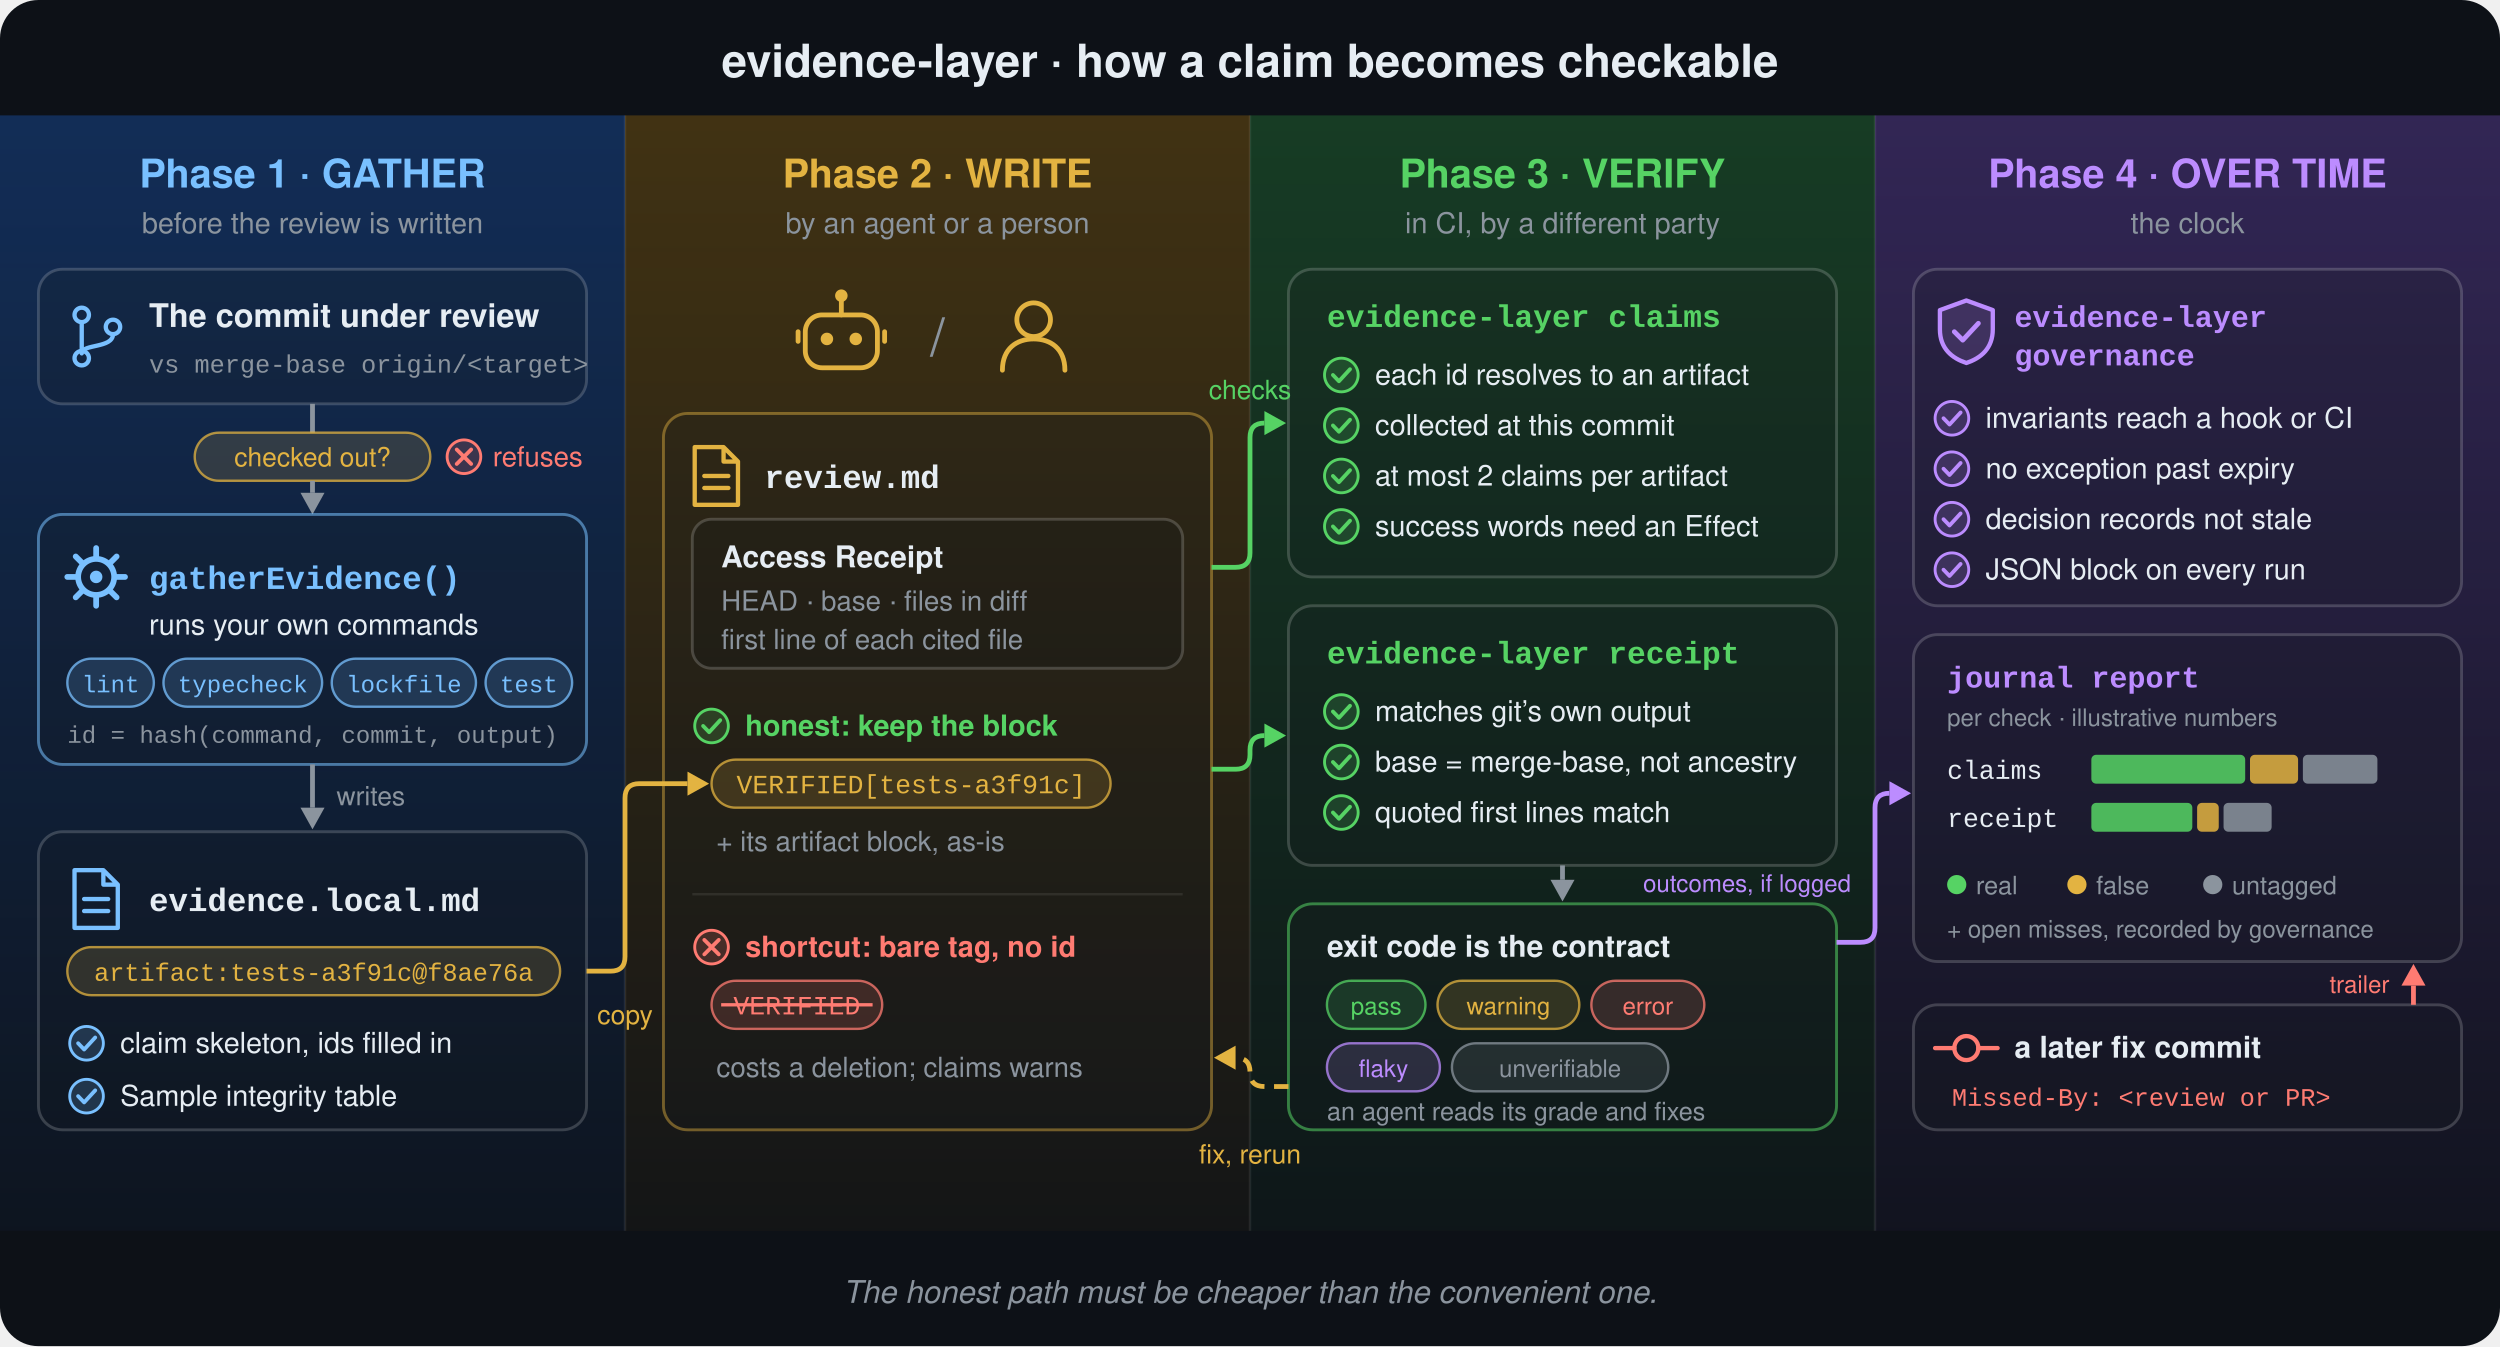
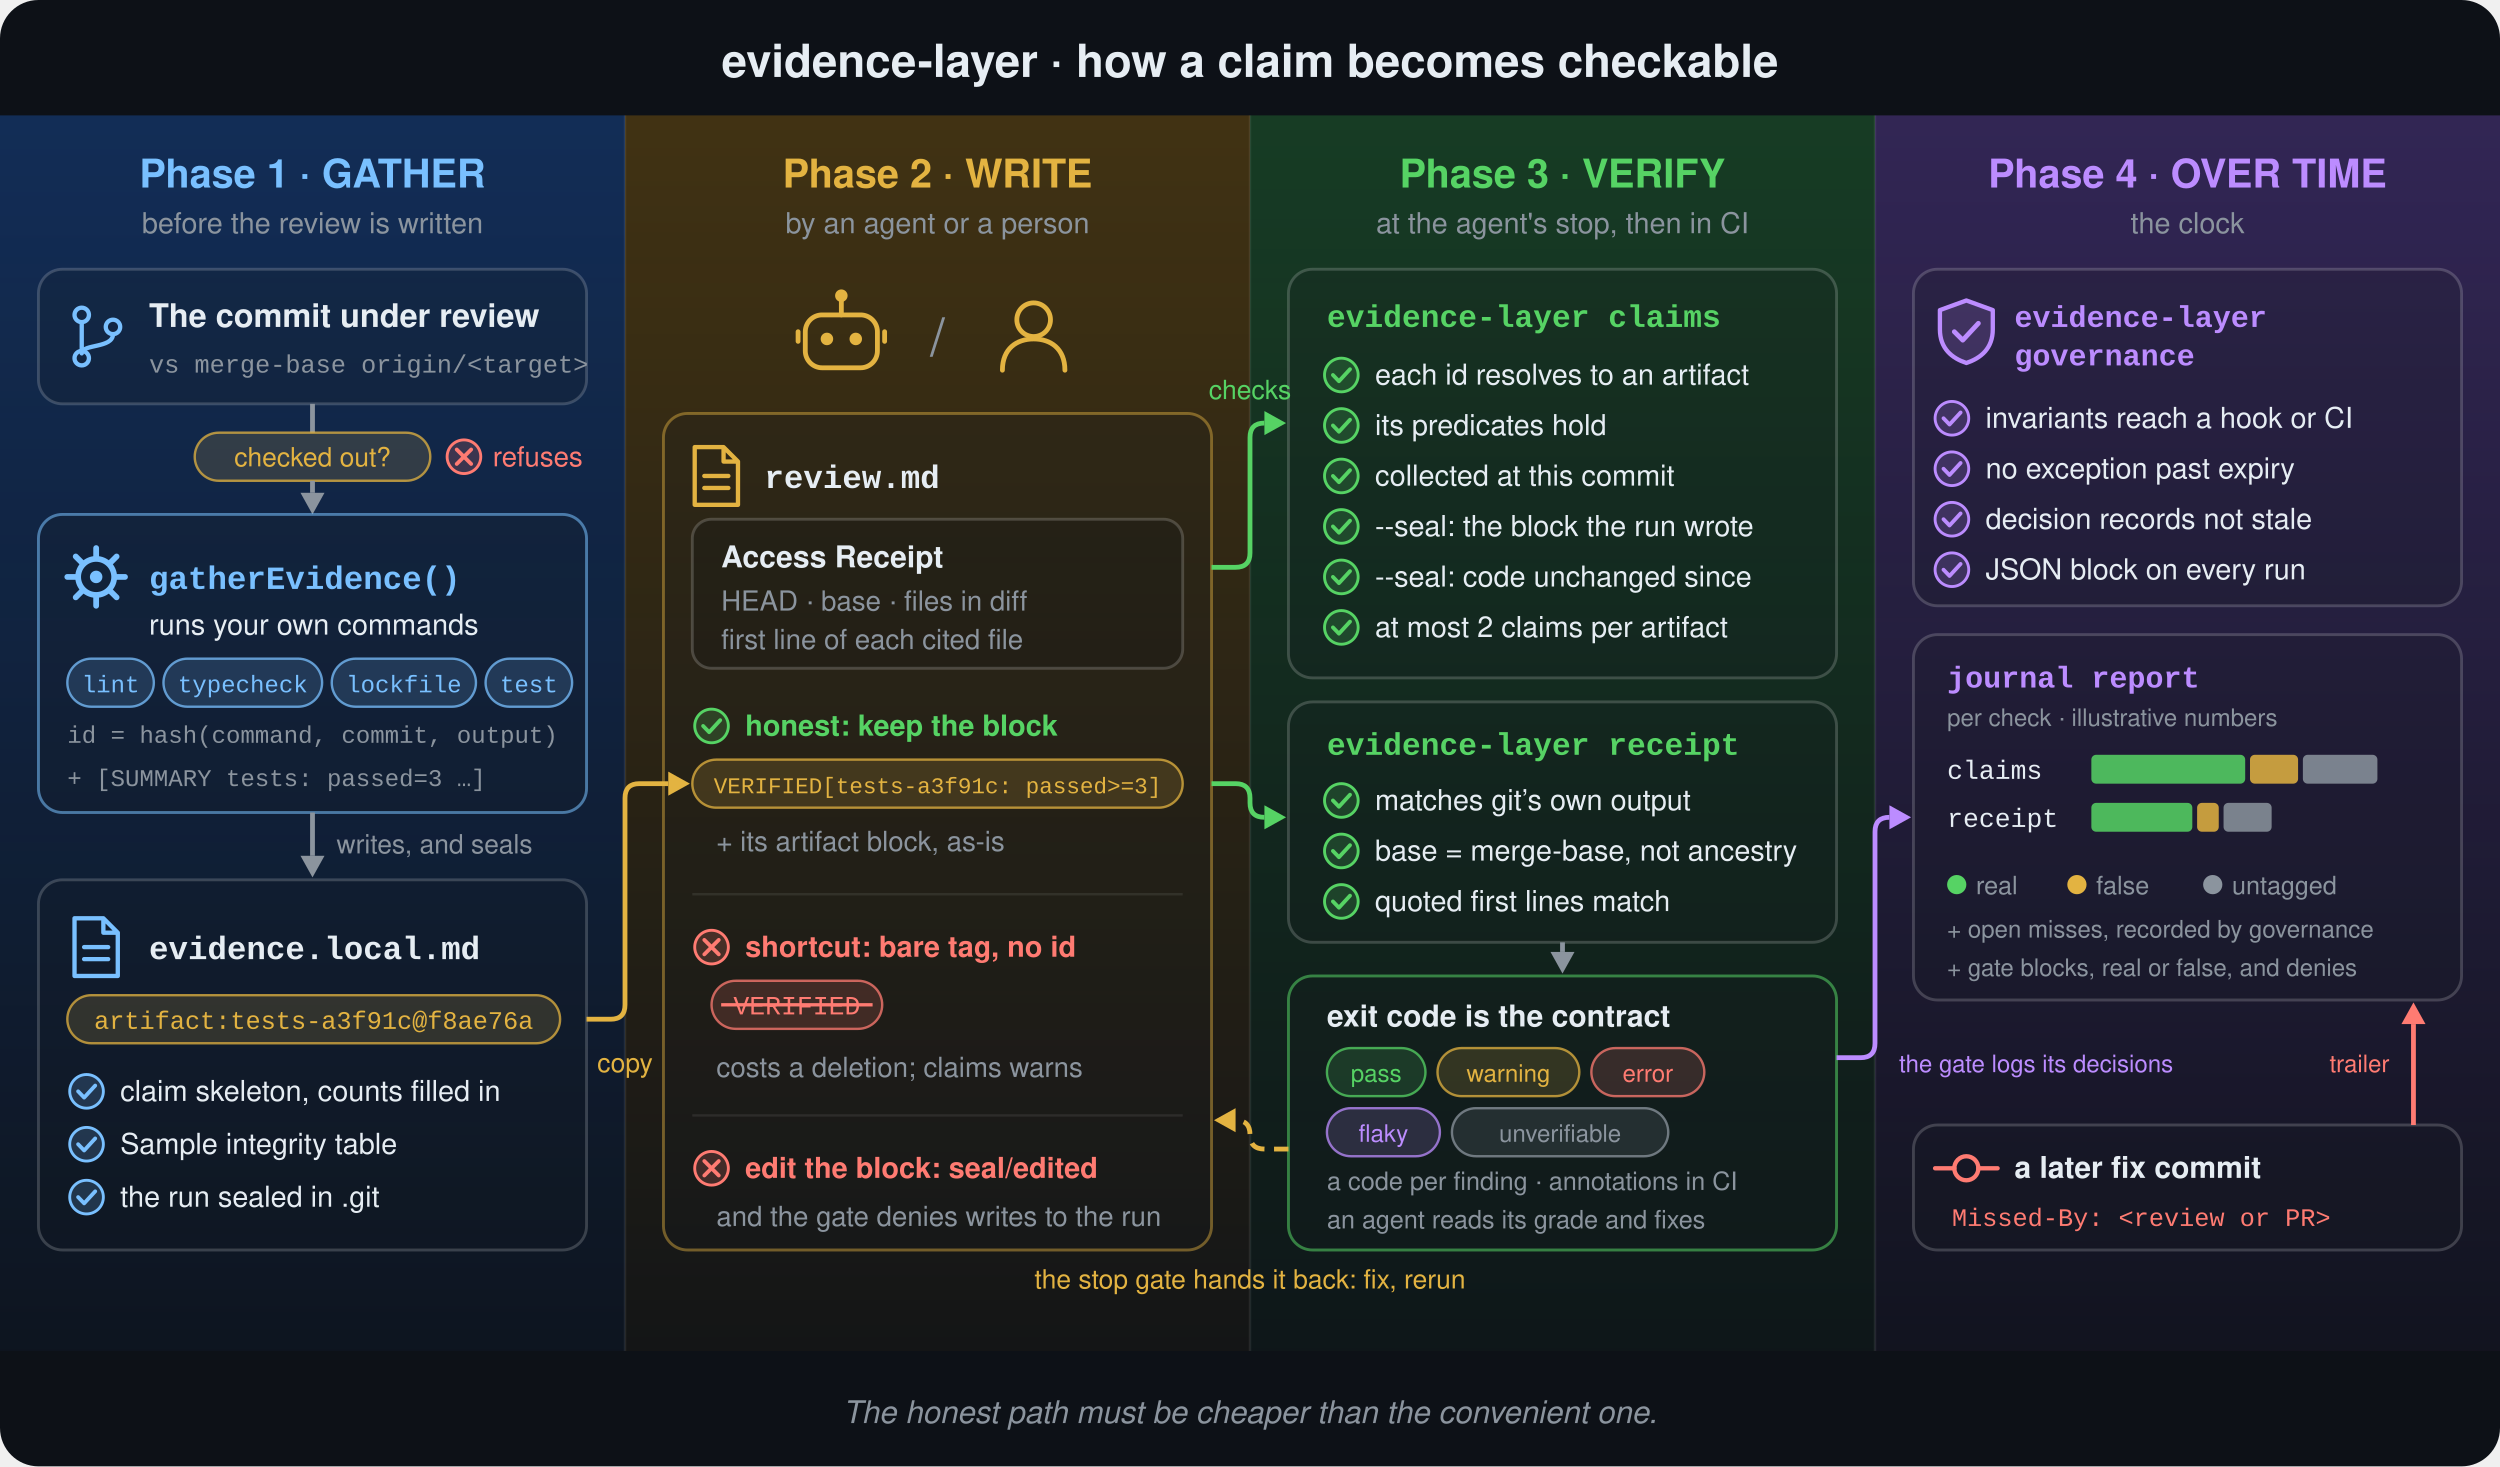
- <svg xmlns="http://www.w3.org/2000/svg" viewBox="0 0 1040 560" width="1040" height="560" role="img" aria-label="How evidence-layer works, in four phases: gather evidence at the commit before the review is written, write the review by keeping the addressed artifact blocks, verify claims and the Access Receipt in CI, and count findings and misses over time in the journal.">
+ <svg xmlns="http://www.w3.org/2000/svg" viewBox="0 0 1040 610" width="1040" height="610" role="img" aria-label="How evidence-layer works, in four phases: gather evidence at the commit before the review is written, write the review by keeping the addressed artifact blocks, verify claims, the sealed run and the Access Receipt when the agent stops and again in CI, and count findings, gate decisions and misses over time in the journal.">
  <defs>
    <linearGradient id="g-1" x1="0" y1="0" x2="0" y2="1">
      <stop offset="0" stop-color="#1f6feb" stop-opacity="0.30" />
      <stop offset="1" stop-color="#1f6feb" stop-opacity="0.04" />
    </linearGradient>
    <linearGradient id="g-2" x1="0" y1="0" x2="0" y2="1">
      <stop offset="0" stop-color="#bb8009" stop-opacity="0.30" />
      <stop offset="1" stop-color="#bb8009" stop-opacity="0.04" />
    </linearGradient>
    <linearGradient id="g-3" x1="0" y1="0" x2="0" y2="1">
      <stop offset="0" stop-color="#2ea043" stop-opacity="0.30" />
      <stop offset="1" stop-color="#2ea043" stop-opacity="0.04" />
    </linearGradient>
    <linearGradient id="g-4" x1="0" y1="0" x2="0" y2="1">
      <stop offset="0" stop-color="#8957e5" stop-opacity="0.30" />
      <stop offset="1" stop-color="#8957e5" stop-opacity="0.04" />
    </linearGradient>
    <clipPath id="frame">
-       <rect width="1040" height="560" rx="16" />
+       <rect width="1040" height="610" rx="16" />
    </clipPath>
  </defs>
  <g clip-path="url(#frame)">
-     <rect width="1040" height="560" fill="#0d1117" />
-     <rect x="0" y="48" width="260" height="464" fill="url(#g-1)" />
+     <rect width="1040" height="610" fill="#0d1117" />
+     <rect x="0" y="48" width="260" height="514" fill="url(#g-1)" />
    <text x="130" y="78" font-family="-apple-system, BlinkMacSystemFont, 'Segoe UI', Helvetica, Arial, sans-serif" font-size="16.5" font-weight="700" fill="#79c0ff" text-anchor="middle">Phase 1 · GATHER</text>
    <text x="130" y="97" font-family="-apple-system, BlinkMacSystemFont, 'Segoe UI', Helvetica, Arial, sans-serif" font-size="12" font-weight="400" fill="#8b949e" text-anchor="middle">before the review is written</text>
-     <rect x="260" y="48" width="260" height="464" fill="url(#g-2)" />
-     <line x1="260" y1="48" x2="260" y2="512" stroke="#ffffff" stroke-opacity="0.08" />
+     <rect x="260" y="48" width="260" height="514" fill="url(#g-2)" />
+     <line x1="260" y1="48" x2="260" y2="562" stroke="#ffffff" stroke-opacity="0.08" />
    <text x="390" y="78" font-family="-apple-system, BlinkMacSystemFont, 'Segoe UI', Helvetica, Arial, sans-serif" font-size="16.5" font-weight="700" fill="#e3b341" text-anchor="middle">Phase 2 · WRITE</text>
    <text x="390" y="97" font-family="-apple-system, BlinkMacSystemFont, 'Segoe UI', Helvetica, Arial, sans-serif" font-size="12" font-weight="400" fill="#8b949e" text-anchor="middle">by an agent or a person</text>
-     <rect x="520" y="48" width="260" height="464" fill="url(#g-3)" />
-     <line x1="520" y1="48" x2="520" y2="512" stroke="#ffffff" stroke-opacity="0.08" />
+     <rect x="520" y="48" width="260" height="514" fill="url(#g-3)" />
+     <line x1="520" y1="48" x2="520" y2="562" stroke="#ffffff" stroke-opacity="0.08" />
    <text x="650" y="78" font-family="-apple-system, BlinkMacSystemFont, 'Segoe UI', Helvetica, Arial, sans-serif" font-size="16.5" font-weight="700" fill="#56d364" text-anchor="middle">Phase 3 · VERIFY</text>
-     <text x="650" y="97" font-family="-apple-system, BlinkMacSystemFont, 'Segoe UI', Helvetica, Arial, sans-serif" font-size="12" font-weight="400" fill="#8b949e" text-anchor="middle">in CI, by a different party</text>
-     <rect x="780" y="48" width="260" height="464" fill="url(#g-4)" />
-     <line x1="780" y1="48" x2="780" y2="512" stroke="#ffffff" stroke-opacity="0.08" />
+     <text x="650" y="97" font-family="-apple-system, BlinkMacSystemFont, 'Segoe UI', Helvetica, Arial, sans-serif" font-size="12" font-weight="400" fill="#8b949e" text-anchor="middle">at the agent's stop, then in CI</text>
+     <rect x="780" y="48" width="260" height="514" fill="url(#g-4)" />
+     <line x1="780" y1="48" x2="780" y2="562" stroke="#ffffff" stroke-opacity="0.08" />
    <text x="910" y="78" font-family="-apple-system, BlinkMacSystemFont, 'Segoe UI', Helvetica, Arial, sans-serif" font-size="16.5" font-weight="700" fill="#bc8cff" text-anchor="middle">Phase 4 · OVER TIME</text>
    <text x="910" y="97" font-family="-apple-system, BlinkMacSystemFont, 'Segoe UI', Helvetica, Arial, sans-serif" font-size="12" font-weight="400" fill="#8b949e" text-anchor="middle">the clock</text>
    <text x="520" y="32" font-family="-apple-system, BlinkMacSystemFont, 'Segoe UI', Helvetica, Arial, sans-serif" font-size="19" font-weight="700" fill="#e6edf3" text-anchor="middle">evidence-layer · how a claim becomes checkable</text>
    <rect x="16" y="112" width="228" height="56" rx="10" fill="#161b22" fill-opacity="0.2" stroke="#ffffff" stroke-opacity="0.18" stroke-width="1.2" />
    <g fill="none" stroke="#79c0ff" stroke-width="1.8" stroke-linecap="round">
      <circle cx="34" cy="131" r="3" />
      <circle cx="34" cy="149" r="3" />
      <circle cx="47" cy="136" r="3" />
      <path d="M34,134 v12 M47,139 c0,6 -13,4 -13,8" />
    </g>
    <text x="62" y="136" font-family="-apple-system, BlinkMacSystemFont, 'Segoe UI', Helvetica, Arial, sans-serif" font-size="13.5" font-weight="600" fill="#e6edf3" text-anchor="start">The commit under review</text>
    <text x="62" y="155" font-family="ui-monospace, SFMono-Regular, Menlo, Consolas, 'Liberation Mono', monospace" font-size="10.5" font-weight="400" fill="#8b949e" text-anchor="start">vs merge-base origin/&lt;target&gt;</text>
    <path d="M130,168 V180" fill="none" stroke="#8b949e" stroke-width="2" stroke-linejoin="round" />
    <rect x="81" y="180" width="98" height="20" rx="10" fill="#e3b341" fill-opacity="0.16" stroke="#e3b341" stroke-opacity="0.75" stroke-width="1" />
    <text x="130" y="194" font-family="-apple-system, BlinkMacSystemFont, 'Segoe UI', Helvetica, Arial, sans-serif" font-size="11" font-weight="400" fill="#e3b341" text-anchor="middle">checked out?</text>
    <circle cx="193" cy="190" r="7" fill="#ff7b72" fill-opacity="0.18" stroke="#ff7b72" stroke-width="1.2" />
    <path d="M190,187 l6,6 M196,187 l-6,6" stroke="#ff7b72" stroke-width="1.6" stroke-linecap="round" />
    <text x="205" y="194" font-family="-apple-system, BlinkMacSystemFont, 'Segoe UI', Helvetica, Arial, sans-serif" font-size="11.5" font-weight="400" fill="#ff7b72" text-anchor="start">refuses</text>
    <path d="M130,200 V205" fill="none" stroke="#8b949e" stroke-width="2" stroke-linejoin="round" />
    <polygon points="125,205 130,214 135,205" fill="#8b949e" />
-     <rect x="16" y="214" width="228" height="104" rx="10" fill="#161b22" fill-opacity="0.2" stroke="#79c0ff" stroke-opacity="0.55" stroke-width="1.2" />
+     <rect x="16" y="214" width="228" height="124" rx="10" fill="#161b22" fill-opacity="0.2" stroke="#79c0ff" stroke-opacity="0.55" stroke-width="1.2" />
    <g fill="none" stroke="#79c0ff" stroke-width="2.4" stroke-linecap="round">
      <circle cx="40" cy="240" r="7.5" />
      <path d="M48.0,240.0 L52.0,240.0 M45.7,245.7 L48.5,248.5 M40.0,248.0 L40.0,252.0 M34.3,245.7 L31.5,248.5 M32.0,240.0 L28.0,240.0 M34.3,234.3 L31.5,231.5 M40.0,232.0 L40.0,228.0 M45.7,234.3 L48.5,231.5" />
    </g>
    <circle cx="40" cy="240" r="2.6" fill="#79c0ff" />
    <text x="62" y="245" font-family="ui-monospace, SFMono-Regular, Menlo, Consolas, 'Liberation Mono', monospace" font-size="13.5" font-weight="700" fill="#79c0ff" text-anchor="start">gatherEvidence()</text>
    <text x="62" y="264" font-family="-apple-system, BlinkMacSystemFont, 'Segoe UI', Helvetica, Arial, sans-serif" font-size="12" font-weight="400" fill="#e6edf3" text-anchor="start">runs your own commands</text>
    <rect x="28" y="274" width="36" height="20" rx="10" fill="#79c0ff" fill-opacity="0.16" stroke="#79c0ff" stroke-opacity="0.75" stroke-width="1" />
    <text x="46" y="288" font-family="ui-monospace, SFMono-Regular, Menlo, Consolas, 'Liberation Mono', monospace" font-size="10" font-weight="400" fill="#79c0ff" text-anchor="middle">lint</text>
    <rect x="68" y="274" width="66" height="20" rx="10" fill="#79c0ff" fill-opacity="0.16" stroke="#79c0ff" stroke-opacity="0.75" stroke-width="1" />
    <text x="101" y="288" font-family="ui-monospace, SFMono-Regular, Menlo, Consolas, 'Liberation Mono', monospace" font-size="10" font-weight="400" fill="#79c0ff" text-anchor="middle">typecheck</text>
    <rect x="138" y="274" width="60" height="20" rx="10" fill="#79c0ff" fill-opacity="0.16" stroke="#79c0ff" stroke-opacity="0.75" stroke-width="1" />
    <text x="168" y="288" font-family="ui-monospace, SFMono-Regular, Menlo, Consolas, 'Liberation Mono', monospace" font-size="10" font-weight="400" fill="#79c0ff" text-anchor="middle">lockfile</text>
    <rect x="202" y="274" width="36" height="20" rx="10" fill="#79c0ff" fill-opacity="0.16" stroke="#79c0ff" stroke-opacity="0.75" stroke-width="1" />
    <text x="220" y="288" font-family="ui-monospace, SFMono-Regular, Menlo, Consolas, 'Liberation Mono', monospace" font-size="10" font-weight="400" fill="#79c0ff" text-anchor="middle">test</text>
    <text x="28" y="309" font-family="ui-monospace, SFMono-Regular, Menlo, Consolas, 'Liberation Mono', monospace" font-size="10" font-weight="400" fill="#8b949e" text-anchor="start">id = hash(command, commit, output)</text>
-     <path d="M130,318 V336" fill="none" stroke="#8b949e" stroke-width="2" stroke-linejoin="round" />
-     <polygon points="125,336 130,345 135,336" fill="#8b949e" />
-     <text x="140" y="335" font-family="-apple-system, BlinkMacSystemFont, 'Segoe UI', Helvetica, Arial, sans-serif" font-size="11" font-weight="400" fill="#8b949e" text-anchor="start">writes</text>
-     <rect x="16" y="346" width="228" height="124" rx="10" fill="#161b22" fill-opacity="0.2" stroke="#ffffff" stroke-opacity="0.18" stroke-width="1.2" />
+     <text x="28" y="327" font-family="ui-monospace, SFMono-Regular, Menlo, Consolas, 'Liberation Mono', monospace" font-size="10" font-weight="400" fill="#8b949e" text-anchor="start">+ [SUMMARY tests: passed=3 …]</text>
+     <path d="M130,338 V356" fill="none" stroke="#8b949e" stroke-width="2" stroke-linejoin="round" />
+     <polygon points="125,356 130,365 135,356" fill="#8b949e" />
+     <text x="140" y="355" font-family="-apple-system, BlinkMacSystemFont, 'Segoe UI', Helvetica, Arial, sans-serif" font-size="11" font-weight="400" fill="#8b949e" text-anchor="start">writes, and seals</text>
+     <rect x="16" y="366" width="228" height="154" rx="10" fill="#161b22" fill-opacity="0.2" stroke="#ffffff" stroke-opacity="0.18" stroke-width="1.2" />
    <g fill="none" stroke="#79c0ff" stroke-width="1.8" stroke-linejoin="round">
-       <path d="M31,362 h12 l6,6 v18 h-18 z M43,362 v6 h6" />
-       <path d="M35,374 h10 M35,379 h10" stroke-linecap="round" />
-     </g>
-     <text x="62" y="379" font-family="ui-monospace, SFMono-Regular, Menlo, Consolas, 'Liberation Mono', monospace" font-size="13.5" font-weight="700" fill="#e6edf3" text-anchor="start">evidence.local.md</text>
-     <rect x="28" y="394" width="205" height="20" rx="10" fill="#e3b341" fill-opacity="0.16" stroke="#e3b341" stroke-opacity="0.75" stroke-width="1" />
-     <text x="130.5" y="408" font-family="ui-monospace, SFMono-Regular, Menlo, Consolas, 'Liberation Mono', monospace" font-size="10.5" font-weight="400" fill="#e3b341" text-anchor="middle">artifact:tests-a3f91c@f8ae76a</text>
-     <circle cx="36" cy="434" r="7" fill="#79c0ff" fill-opacity="0.18" stroke="#79c0ff" stroke-width="1.2" />
-     <path d="M32.5,434 l2.5,2.6 l4.6,-5" fill="none" stroke="#79c0ff" stroke-width="1.6" stroke-linecap="round" stroke-linejoin="round" />
-     <text x="50" y="438" font-family="-apple-system, BlinkMacSystemFont, 'Segoe UI', Helvetica, Arial, sans-serif" font-size="12" font-weight="400" fill="#e6edf3" text-anchor="start">claim skeleton, ids filled in</text>
-     <circle cx="36" cy="456" r="7" fill="#79c0ff" fill-opacity="0.18" stroke="#79c0ff" stroke-width="1.2" />
-     <path d="M32.5,456 l2.5,2.6 l4.6,-5" fill="none" stroke="#79c0ff" stroke-width="1.6" stroke-linecap="round" stroke-linejoin="round" />
-     <text x="50" y="460" font-family="-apple-system, BlinkMacSystemFont, 'Segoe UI', Helvetica, Arial, sans-serif" font-size="12" font-weight="400" fill="#e6edf3" text-anchor="start">Sample integrity table</text>
+       <path d="M31,382 h12 l6,6 v18 h-18 z M43,382 v6 h6" />
+       <path d="M35,394 h10 M35,399 h10" stroke-linecap="round" />
+     </g>
+     <text x="62" y="399" font-family="ui-monospace, SFMono-Regular, Menlo, Consolas, 'Liberation Mono', monospace" font-size="13.5" font-weight="700" fill="#e6edf3" text-anchor="start">evidence.local.md</text>
+     <rect x="28" y="414" width="205" height="20" rx="10" fill="#e3b341" fill-opacity="0.16" stroke="#e3b341" stroke-opacity="0.75" stroke-width="1" />
+     <text x="130.5" y="428" font-family="ui-monospace, SFMono-Regular, Menlo, Consolas, 'Liberation Mono', monospace" font-size="10.5" font-weight="400" fill="#e3b341" text-anchor="middle">artifact:tests-a3f91c@f8ae76a</text>
+     <circle cx="36" cy="454" r="7" fill="#79c0ff" fill-opacity="0.18" stroke="#79c0ff" stroke-width="1.2" />
+     <path d="M32.5,454 l2.5,2.6 l4.6,-5" fill="none" stroke="#79c0ff" stroke-width="1.6" stroke-linecap="round" stroke-linejoin="round" />
+     <text x="50" y="458" font-family="-apple-system, BlinkMacSystemFont, 'Segoe UI', Helvetica, Arial, sans-serif" font-size="12" font-weight="400" fill="#e6edf3" text-anchor="start">claim skeleton, counts filled in</text>
+     <circle cx="36" cy="476" r="7" fill="#79c0ff" fill-opacity="0.18" stroke="#79c0ff" stroke-width="1.2" />
+     <path d="M32.5,476 l2.5,2.6 l4.6,-5" fill="none" stroke="#79c0ff" stroke-width="1.6" stroke-linecap="round" stroke-linejoin="round" />
+     <text x="50" y="480" font-family="-apple-system, BlinkMacSystemFont, 'Segoe UI', Helvetica, Arial, sans-serif" font-size="12" font-weight="400" fill="#e6edf3" text-anchor="start">Sample integrity table</text>
+     <circle cx="36" cy="498" r="7" fill="#79c0ff" fill-opacity="0.18" stroke="#79c0ff" stroke-width="1.2" />
+     <path d="M32.5,498 l2.5,2.6 l4.6,-5" fill="none" stroke="#79c0ff" stroke-width="1.6" stroke-linecap="round" stroke-linejoin="round" />
+     <text x="50" y="502" font-family="-apple-system, BlinkMacSystemFont, 'Segoe UI', Helvetica, Arial, sans-serif" font-size="12" font-weight="400" fill="#e6edf3" text-anchor="start">the run sealed in .git</text>
    <g fill="none" stroke="#e3b341" stroke-width="2" stroke-linecap="round">
      <rect x="335" y="131" width="30" height="22" rx="7" />
      <path d="M350,131 v-6" />
      <path d="M332,142 v-4 M368,142 v-4" />
    </g>
    <circle cx="350" cy="123" r="2.6" fill="#e3b341" />
    <circle cx="344" cy="141" r="2.6" fill="#e3b341" />
    <circle cx="356" cy="141" r="2.6" fill="#e3b341" />
    <text x="390" y="148" font-family="-apple-system, BlinkMacSystemFont, 'Segoe UI', Helvetica, Arial, sans-serif" font-size="22" font-weight="400" fill="#8b949e" text-anchor="middle">/</text>
    <g fill="none" stroke="#e3b341" stroke-width="2" stroke-linecap="round">
      <circle cx="430" cy="133" r="7" />
      <path d="M417,154 c0,-9 6,-13 13,-13 s13,4 13,13" />
    </g>
-     <rect x="276" y="172" width="228" height="298" rx="10" fill="#161b22" fill-opacity="0.2" stroke="#e3b341" stroke-opacity="0.45" stroke-width="1.2" />
+     <rect x="276" y="172" width="228" height="348" rx="10" fill="#161b22" fill-opacity="0.2" stroke="#e3b341" stroke-opacity="0.45" stroke-width="1.2" />
    <g fill="none" stroke="#e3b341" stroke-width="1.8" stroke-linejoin="round">
      <path d="M289,186 h12 l6,6 v18 h-18 z M301,186 v6 h6" />
      <path d="M293,198 h10 M293,203 h10" stroke-linecap="round" />
    </g>
    <text x="318" y="203" font-family="ui-monospace, SFMono-Regular, Menlo, Consolas, 'Liberation Mono', monospace" font-size="13.5" font-weight="700" fill="#e6edf3" text-anchor="start">review.md</text>
    <rect x="288" y="216" width="204" height="62" rx="8" fill="#0d1117" fill-opacity="0.2" stroke="#ffffff" stroke-opacity="0.18" stroke-width="1.2" />
    <text x="300" y="236" font-family="-apple-system, BlinkMacSystemFont, 'Segoe UI', Helvetica, Arial, sans-serif" font-size="12.5" font-weight="600" fill="#e6edf3" text-anchor="start">Access Receipt</text>
    <text x="300" y="254" font-family="-apple-system, BlinkMacSystemFont, 'Segoe UI', Helvetica, Arial, sans-serif" font-size="11.5" font-weight="400" fill="#8b949e" text-anchor="start">HEAD · base · files in diff</text>
    <text x="300" y="270" font-family="-apple-system, BlinkMacSystemFont, 'Segoe UI', Helvetica, Arial, sans-serif" font-size="11.5" font-weight="400" fill="#8b949e" text-anchor="start">first line of each cited file</text>
    <circle cx="296" cy="302" r="7" fill="#56d364" fill-opacity="0.18" stroke="#56d364" stroke-width="1.2" />
    <path d="M292.5,302 l2.5,2.6 l4.6,-5" fill="none" stroke="#56d364" stroke-width="1.6" stroke-linecap="round" stroke-linejoin="round" />
    <text x="310" y="306" font-family="-apple-system, BlinkMacSystemFont, 'Segoe UI', Helvetica, Arial, sans-serif" font-size="12" font-weight="600" fill="#56d364" text-anchor="start">honest: keep the block</text>
-     <rect x="296" y="316" width="166" height="20" rx="10" fill="#e3b341" fill-opacity="0.16" stroke="#e3b341" stroke-opacity="0.75" stroke-width="1" />
-     <text x="379" y="330" font-family="ui-monospace, SFMono-Regular, Menlo, Consolas, 'Liberation Mono', monospace" font-size="11" font-weight="400" fill="#e3b341" text-anchor="middle">VERIFIED[tests-a3f91c]</text>
+     <rect x="288" y="316" width="204" height="20" rx="10" fill="#e3b341" fill-opacity="0.16" stroke="#e3b341" stroke-opacity="0.75" stroke-width="1" />
+     <text x="390" y="330" font-family="ui-monospace, SFMono-Regular, Menlo, Consolas, 'Liberation Mono', monospace" font-size="9.4" font-weight="400" fill="#e3b341" text-anchor="middle">VERIFIED[tests-a3f91c: passed&gt;=3]</text>
    <text x="298" y="354" font-family="-apple-system, BlinkMacSystemFont, 'Segoe UI', Helvetica, Arial, sans-serif" font-size="11.5" font-weight="400" fill="#8b949e" text-anchor="start">+ its artifact block, as-is</text>
    <line x1="288" y1="372" x2="492" y2="372" stroke="#ffffff" stroke-opacity="0.08" />
    <circle cx="296" cy="394" r="7" fill="#ff7b72" fill-opacity="0.18" stroke="#ff7b72" stroke-width="1.2" />
    <path d="M293,391 l6,6 M299,391 l-6,6" stroke="#ff7b72" stroke-width="1.6" stroke-linecap="round" />
    <text x="310" y="398" font-family="-apple-system, BlinkMacSystemFont, 'Segoe UI', Helvetica, Arial, sans-serif" font-size="12" font-weight="600" fill="#ff7b72" text-anchor="start">shortcut: bare tag, no id</text>
    <rect x="296" y="408" width="71" height="20" rx="10" fill="#ff7b72" fill-opacity="0.16" stroke="#ff7b72" stroke-opacity="0.75" stroke-width="1" />
    <text x="331.5" y="422" font-family="ui-monospace, SFMono-Regular, Menlo, Consolas, 'Liberation Mono', monospace" font-size="11" font-weight="400" fill="#ff7b72" text-anchor="middle">VERIFIED</text>
    <line x1="300" y1="418" x2="363" y2="418" stroke="#ff7b72" stroke-width="1.4" />
    <text x="298" y="448" font-family="-apple-system, BlinkMacSystemFont, 'Segoe UI', Helvetica, Arial, sans-serif" font-size="11.5" font-weight="400" fill="#8b949e" text-anchor="start">costs a deletion; claims warns</text>
-     <rect x="536" y="112" width="228" height="128" rx="10" fill="#161b22" fill-opacity="0.2" stroke="#ffffff" stroke-opacity="0.18" stroke-width="1.2" />
+     <line x1="288" y1="464" x2="492" y2="464" stroke="#ffffff" stroke-opacity="0.08" />
+     <circle cx="296" cy="486" r="7" fill="#ff7b72" fill-opacity="0.18" stroke="#ff7b72" stroke-width="1.2" />
+     <path d="M293,483 l6,6 M299,483 l-6,6" stroke="#ff7b72" stroke-width="1.6" stroke-linecap="round" />
+     <text x="310" y="490" font-family="-apple-system, BlinkMacSystemFont, 'Segoe UI', Helvetica, Arial, sans-serif" font-size="12" font-weight="600" fill="#ff7b72" text-anchor="start">edit the block: seal/edited</text>
+     <text x="298" y="510" font-family="-apple-system, BlinkMacSystemFont, 'Segoe UI', Helvetica, Arial, sans-serif" font-size="11.5" font-weight="400" fill="#8b949e" text-anchor="start">and the gate denies writes to the run</text>
+     <rect x="536" y="112" width="228" height="170" rx="10" fill="#161b22" fill-opacity="0.2" stroke="#ffffff" stroke-opacity="0.18" stroke-width="1.2" />
    <text x="552" y="136" font-family="ui-monospace, SFMono-Regular, Menlo, Consolas, 'Liberation Mono', monospace" font-size="13" font-weight="700" fill="#56d364" text-anchor="start">evidence-layer claims</text>
    <circle cx="558" cy="156" r="7" fill="#56d364" fill-opacity="0.18" stroke="#56d364" stroke-width="1.2" />
    <path d="M554.5,156 l2.5,2.6 l4.6,-5" fill="none" stroke="#56d364" stroke-width="1.6" stroke-linecap="round" stroke-linejoin="round" />
    <text x="572" y="160" font-family="-apple-system, BlinkMacSystemFont, 'Segoe UI', Helvetica, Arial, sans-serif" font-size="12" font-weight="400" fill="#e6edf3" text-anchor="start">each id resolves to an artifact</text>
    <circle cx="558" cy="177" r="7" fill="#56d364" fill-opacity="0.18" stroke="#56d364" stroke-width="1.2" />
    <path d="M554.5,177 l2.5,2.6 l4.6,-5" fill="none" stroke="#56d364" stroke-width="1.6" stroke-linecap="round" stroke-linejoin="round" />
-     <text x="572" y="181" font-family="-apple-system, BlinkMacSystemFont, 'Segoe UI', Helvetica, Arial, sans-serif" font-size="12" font-weight="400" fill="#e6edf3" text-anchor="start">collected at this commit</text>
+     <text x="572" y="181" font-family="-apple-system, BlinkMacSystemFont, 'Segoe UI', Helvetica, Arial, sans-serif" font-size="12" font-weight="400" fill="#e6edf3" text-anchor="start">its predicates hold</text>
    <circle cx="558" cy="198" r="7" fill="#56d364" fill-opacity="0.18" stroke="#56d364" stroke-width="1.2" />
    <path d="M554.5,198 l2.5,2.6 l4.6,-5" fill="none" stroke="#56d364" stroke-width="1.6" stroke-linecap="round" stroke-linejoin="round" />
-     <text x="572" y="202" font-family="-apple-system, BlinkMacSystemFont, 'Segoe UI', Helvetica, Arial, sans-serif" font-size="12" font-weight="400" fill="#e6edf3" text-anchor="start">at most 2 claims per artifact</text>
+     <text x="572" y="202" font-family="-apple-system, BlinkMacSystemFont, 'Segoe UI', Helvetica, Arial, sans-serif" font-size="12" font-weight="400" fill="#e6edf3" text-anchor="start">collected at this commit</text>
    <circle cx="558" cy="219" r="7" fill="#56d364" fill-opacity="0.18" stroke="#56d364" stroke-width="1.2" />
    <path d="M554.5,219 l2.5,2.6 l4.6,-5" fill="none" stroke="#56d364" stroke-width="1.6" stroke-linecap="round" stroke-linejoin="round" />
-     <text x="572" y="223" font-family="-apple-system, BlinkMacSystemFont, 'Segoe UI', Helvetica, Arial, sans-serif" font-size="12" font-weight="400" fill="#e6edf3" text-anchor="start">success words need an Effect</text>
-     <rect x="536" y="252" width="228" height="108" rx="10" fill="#161b22" fill-opacity="0.2" stroke="#ffffff" stroke-opacity="0.18" stroke-width="1.2" />
-     <text x="552" y="276" font-family="ui-monospace, SFMono-Regular, Menlo, Consolas, 'Liberation Mono', monospace" font-size="13" font-weight="700" fill="#56d364" text-anchor="start">evidence-layer receipt</text>
-     <circle cx="558" cy="296" r="7" fill="#56d364" fill-opacity="0.18" stroke="#56d364" stroke-width="1.2" />
-     <path d="M554.5,296 l2.5,2.6 l4.6,-5" fill="none" stroke="#56d364" stroke-width="1.6" stroke-linecap="round" stroke-linejoin="round" />
-     <text x="572" y="300" font-family="-apple-system, BlinkMacSystemFont, 'Segoe UI', Helvetica, Arial, sans-serif" font-size="12" font-weight="400" fill="#e6edf3" text-anchor="start">matches git’s own output</text>
-     <circle cx="558" cy="317" r="7" fill="#56d364" fill-opacity="0.18" stroke="#56d364" stroke-width="1.2" />
-     <path d="M554.5,317 l2.5,2.6 l4.6,-5" fill="none" stroke="#56d364" stroke-width="1.6" stroke-linecap="round" stroke-linejoin="round" />
-     <text x="572" y="321" font-family="-apple-system, BlinkMacSystemFont, 'Segoe UI', Helvetica, Arial, sans-serif" font-size="12" font-weight="400" fill="#e6edf3" text-anchor="start">base = merge-base, not ancestry</text>
-     <circle cx="558" cy="338" r="7" fill="#56d364" fill-opacity="0.18" stroke="#56d364" stroke-width="1.2" />
-     <path d="M554.5,338 l2.5,2.6 l4.6,-5" fill="none" stroke="#56d364" stroke-width="1.6" stroke-linecap="round" stroke-linejoin="round" />
-     <text x="572" y="342" font-family="-apple-system, BlinkMacSystemFont, 'Segoe UI', Helvetica, Arial, sans-serif" font-size="12" font-weight="400" fill="#e6edf3" text-anchor="start">quoted first lines match</text>
-     <path d="M650,360 V366" fill="none" stroke="#8b949e" stroke-width="2" stroke-linejoin="round" />
-     <polygon points="645,366 650,375 655,366" fill="#8b949e" />
-     <rect x="536" y="376" width="228" height="94" rx="10" fill="#161b22" fill-opacity="0.2" stroke="#56d364" stroke-opacity="0.55" stroke-width="1.2" />
-     <text x="552" y="398" font-family="-apple-system, BlinkMacSystemFont, 'Segoe UI', Helvetica, Arial, sans-serif" font-size="12.5" font-weight="600" fill="#e6edf3" text-anchor="start">exit code is the contract</text>
-     <rect x="552" y="408" width="41" height="20" rx="10" fill="#56d364" fill-opacity="0.16" stroke="#56d364" stroke-opacity="0.75" stroke-width="1" />
-     <text x="572.5" y="422" font-family="-apple-system, BlinkMacSystemFont, 'Segoe UI', Helvetica, Arial, sans-serif" font-size="10" font-weight="400" fill="#56d364" text-anchor="middle">pass</text>
-     <rect x="598" y="408" width="59" height="20" rx="10" fill="#e3b341" fill-opacity="0.16" stroke="#e3b341" stroke-opacity="0.75" stroke-width="1" />
-     <text x="627.5" y="422" font-family="-apple-system, BlinkMacSystemFont, 'Segoe UI', Helvetica, Arial, sans-serif" font-size="10" font-weight="400" fill="#e3b341" text-anchor="middle">warning</text>
-     <rect x="662" y="408" width="47" height="20" rx="10" fill="#ff7b72" fill-opacity="0.16" stroke="#ff7b72" stroke-opacity="0.75" stroke-width="1" />
-     <text x="685.5" y="422" font-family="-apple-system, BlinkMacSystemFont, 'Segoe UI', Helvetica, Arial, sans-serif" font-size="10" font-weight="400" fill="#ff7b72" text-anchor="middle">error</text>
-     <rect x="552" y="434" width="47" height="20" rx="10" fill="#bc8cff" fill-opacity="0.16" stroke="#bc8cff" stroke-opacity="0.75" stroke-width="1" />
-     <text x="575.5" y="448" font-family="-apple-system, BlinkMacSystemFont, 'Segoe UI', Helvetica, Arial, sans-serif" font-size="10" font-weight="400" fill="#bc8cff" text-anchor="middle">flaky</text>
-     <rect x="604" y="434" width="90" height="20" rx="10" fill="#8b949e" fill-opacity="0.16" stroke="#8b949e" stroke-opacity="0.75" stroke-width="1" />
-     <text x="649" y="448" font-family="-apple-system, BlinkMacSystemFont, 'Segoe UI', Helvetica, Arial, sans-serif" font-size="10" font-weight="400" fill="#8b949e" text-anchor="middle">unverifiable</text>
-     <text x="552" y="466" font-family="-apple-system, BlinkMacSystemFont, 'Segoe UI', Helvetica, Arial, sans-serif" font-size="10.5" font-weight="400" fill="#8b949e" text-anchor="start">an agent reads its grade and fixes</text>
+     <text x="572" y="223" font-family="-apple-system, BlinkMacSystemFont, 'Segoe UI', Helvetica, Arial, sans-serif" font-size="12" font-weight="400" fill="#e6edf3" text-anchor="start">--seal: the block the run wrote</text>
+     <circle cx="558" cy="240" r="7" fill="#56d364" fill-opacity="0.18" stroke="#56d364" stroke-width="1.2" />
+     <path d="M554.5,240 l2.5,2.6 l4.6,-5" fill="none" stroke="#56d364" stroke-width="1.6" stroke-linecap="round" stroke-linejoin="round" />
+     <text x="572" y="244" font-family="-apple-system, BlinkMacSystemFont, 'Segoe UI', Helvetica, Arial, sans-serif" font-size="12" font-weight="400" fill="#e6edf3" text-anchor="start">--seal: code unchanged since</text>
+     <circle cx="558" cy="261" r="7" fill="#56d364" fill-opacity="0.18" stroke="#56d364" stroke-width="1.2" />
+     <path d="M554.5,261 l2.5,2.6 l4.6,-5" fill="none" stroke="#56d364" stroke-width="1.6" stroke-linecap="round" stroke-linejoin="round" />
+     <text x="572" y="265" font-family="-apple-system, BlinkMacSystemFont, 'Segoe UI', Helvetica, Arial, sans-serif" font-size="12" font-weight="400" fill="#e6edf3" text-anchor="start">at most 2 claims per artifact</text>
+     <rect x="536" y="292" width="228" height="100" rx="10" fill="#161b22" fill-opacity="0.2" stroke="#ffffff" stroke-opacity="0.18" stroke-width="1.2" />
+     <text x="552" y="314" font-family="ui-monospace, SFMono-Regular, Menlo, Consolas, 'Liberation Mono', monospace" font-size="13" font-weight="700" fill="#56d364" text-anchor="start">evidence-layer receipt</text>
+     <circle cx="558" cy="333" r="7" fill="#56d364" fill-opacity="0.18" stroke="#56d364" stroke-width="1.2" />
+     <path d="M554.5,333 l2.5,2.6 l4.6,-5" fill="none" stroke="#56d364" stroke-width="1.6" stroke-linecap="round" stroke-linejoin="round" />
+     <text x="572" y="337" font-family="-apple-system, BlinkMacSystemFont, 'Segoe UI', Helvetica, Arial, sans-serif" font-size="12" font-weight="400" fill="#e6edf3" text-anchor="start">matches git’s own output</text>
+     <circle cx="558" cy="354" r="7" fill="#56d364" fill-opacity="0.18" stroke="#56d364" stroke-width="1.2" />
+     <path d="M554.5,354 l2.5,2.6 l4.6,-5" fill="none" stroke="#56d364" stroke-width="1.6" stroke-linecap="round" stroke-linejoin="round" />
+     <text x="572" y="358" font-family="-apple-system, BlinkMacSystemFont, 'Segoe UI', Helvetica, Arial, sans-serif" font-size="12" font-weight="400" fill="#e6edf3" text-anchor="start">base = merge-base, not ancestry</text>
+     <circle cx="558" cy="375" r="7" fill="#56d364" fill-opacity="0.18" stroke="#56d364" stroke-width="1.2" />
+     <path d="M554.5,375 l2.5,2.6 l4.6,-5" fill="none" stroke="#56d364" stroke-width="1.6" stroke-linecap="round" stroke-linejoin="round" />
+     <text x="572" y="379" font-family="-apple-system, BlinkMacSystemFont, 'Segoe UI', Helvetica, Arial, sans-serif" font-size="12" font-weight="400" fill="#e6edf3" text-anchor="start">quoted first lines match</text>
+     <path d="M650,392 V396" fill="none" stroke="#8b949e" stroke-width="2" stroke-linejoin="round" />
+     <polygon points="645,396 650,405 655,396" fill="#8b949e" />
+     <rect x="536" y="406" width="228" height="114" rx="10" fill="#161b22" fill-opacity="0.2" stroke="#56d364" stroke-opacity="0.55" stroke-width="1.2" />
+     <text x="552" y="427" font-family="-apple-system, BlinkMacSystemFont, 'Segoe UI', Helvetica, Arial, sans-serif" font-size="12.5" font-weight="600" fill="#e6edf3" text-anchor="start">exit code is the contract</text>
+     <rect x="552" y="436" width="41" height="20" rx="10" fill="#56d364" fill-opacity="0.16" stroke="#56d364" stroke-opacity="0.75" stroke-width="1" />
+     <text x="572.5" y="450" font-family="-apple-system, BlinkMacSystemFont, 'Segoe UI', Helvetica, Arial, sans-serif" font-size="10" font-weight="400" fill="#56d364" text-anchor="middle">pass</text>
+     <rect x="598" y="436" width="59" height="20" rx="10" fill="#e3b341" fill-opacity="0.16" stroke="#e3b341" stroke-opacity="0.75" stroke-width="1" />
+     <text x="627.5" y="450" font-family="-apple-system, BlinkMacSystemFont, 'Segoe UI', Helvetica, Arial, sans-serif" font-size="10" font-weight="400" fill="#e3b341" text-anchor="middle">warning</text>
+     <rect x="662" y="436" width="47" height="20" rx="10" fill="#ff7b72" fill-opacity="0.16" stroke="#ff7b72" stroke-opacity="0.75" stroke-width="1" />
+     <text x="685.5" y="450" font-family="-apple-system, BlinkMacSystemFont, 'Segoe UI', Helvetica, Arial, sans-serif" font-size="10" font-weight="400" fill="#ff7b72" text-anchor="middle">error</text>
+     <rect x="552" y="461" width="47" height="20" rx="10" fill="#bc8cff" fill-opacity="0.16" stroke="#bc8cff" stroke-opacity="0.75" stroke-width="1" />
+     <text x="575.5" y="475" font-family="-apple-system, BlinkMacSystemFont, 'Segoe UI', Helvetica, Arial, sans-serif" font-size="10" font-weight="400" fill="#bc8cff" text-anchor="middle">flaky</text>
+     <rect x="604" y="461" width="90" height="20" rx="10" fill="#8b949e" fill-opacity="0.16" stroke="#8b949e" stroke-opacity="0.75" stroke-width="1" />
+     <text x="649" y="475" font-family="-apple-system, BlinkMacSystemFont, 'Segoe UI', Helvetica, Arial, sans-serif" font-size="10" font-weight="400" fill="#8b949e" text-anchor="middle">unverifiable</text>
+     <text x="552" y="495" font-family="-apple-system, BlinkMacSystemFont, 'Segoe UI', Helvetica, Arial, sans-serif" font-size="10.5" font-weight="400" fill="#8b949e" text-anchor="start">a code per finding · annotations in CI</text>
+     <text x="552" y="511" font-family="-apple-system, BlinkMacSystemFont, 'Segoe UI', Helvetica, Arial, sans-serif" font-size="10.5" font-weight="400" fill="#8b949e" text-anchor="start">an agent reads its grade and fixes</text>
    <rect x="796" y="112" width="228" height="140" rx="10" fill="#161b22" fill-opacity="0.2" stroke="#ffffff" stroke-opacity="0.18" stroke-width="1.2" />
    <path d="M818,125 l11,4 v8 c0,8 -5,12 -11,14 c-6,-2 -11,-6 -11,-14 v-8 z" fill="#bc8cff" fill-opacity="0.16" stroke="#bc8cff" stroke-width="1.8" stroke-linejoin="round" />
    <path d="M813,138 l3.5,3.5 l6.5,-7" fill="none" stroke="#bc8cff" stroke-width="2" stroke-linecap="round" stroke-linejoin="round" />
    <text x="838" y="136" font-family="ui-monospace, SFMono-Regular, Menlo, Consolas, 'Liberation Mono', monospace" font-size="12.5" font-weight="700" fill="#bc8cff" text-anchor="start">evidence-layer</text>
    <text x="838" y="152" font-family="ui-monospace, SFMono-Regular, Menlo, Consolas, 'Liberation Mono', monospace" font-size="12.5" font-weight="700" fill="#bc8cff" text-anchor="start">governance</text>
    <circle cx="812" cy="174" r="7" fill="#bc8cff" fill-opacity="0.18" stroke="#bc8cff" stroke-width="1.2" />
    <path d="M808.5,174 l2.5,2.6 l4.6,-5" fill="none" stroke="#bc8cff" stroke-width="1.6" stroke-linecap="round" stroke-linejoin="round" />
    <text x="826" y="178" font-family="-apple-system, BlinkMacSystemFont, 'Segoe UI', Helvetica, Arial, sans-serif" font-size="12" font-weight="400" fill="#e6edf3" text-anchor="start">invariants reach a hook or CI</text>
    <circle cx="812" cy="195" r="7" fill="#bc8cff" fill-opacity="0.18" stroke="#bc8cff" stroke-width="1.2" />
    <path d="M808.5,195 l2.5,2.6 l4.6,-5" fill="none" stroke="#bc8cff" stroke-width="1.6" stroke-linecap="round" stroke-linejoin="round" />
    <text x="826" y="199" font-family="-apple-system, BlinkMacSystemFont, 'Segoe UI', Helvetica, Arial, sans-serif" font-size="12" font-weight="400" fill="#e6edf3" text-anchor="start">no exception past expiry</text>
    <circle cx="812" cy="216" r="7" fill="#bc8cff" fill-opacity="0.18" stroke="#bc8cff" stroke-width="1.2" />
    <path d="M808.5,216 l2.5,2.6 l4.6,-5" fill="none" stroke="#bc8cff" stroke-width="1.6" stroke-linecap="round" stroke-linejoin="round" />
    <text x="826" y="220" font-family="-apple-system, BlinkMacSystemFont, 'Segoe UI', Helvetica, Arial, sans-serif" font-size="12" font-weight="400" fill="#e6edf3" text-anchor="start">decision records not stale</text>
    <circle cx="812" cy="237" r="7" fill="#bc8cff" fill-opacity="0.18" stroke="#bc8cff" stroke-width="1.2" />
    <path d="M808.5,237 l2.5,2.6 l4.6,-5" fill="none" stroke="#bc8cff" stroke-width="1.6" stroke-linecap="round" stroke-linejoin="round" />
    <text x="826" y="241" font-family="-apple-system, BlinkMacSystemFont, 'Segoe UI', Helvetica, Arial, sans-serif" font-size="12" font-weight="400" fill="#e6edf3" text-anchor="start">JSON block on every run</text>
-     <rect x="796" y="264" width="228" height="136" rx="10" fill="#161b22" fill-opacity="0.2" stroke="#ffffff" stroke-opacity="0.18" stroke-width="1.2" />
+     <rect x="796" y="264" width="228" height="152" rx="10" fill="#161b22" fill-opacity="0.2" stroke="#ffffff" stroke-opacity="0.18" stroke-width="1.2" />
    <text x="810" y="286" font-family="ui-monospace, SFMono-Regular, Menlo, Consolas, 'Liberation Mono', monospace" font-size="12.5" font-weight="700" fill="#bc8cff" text-anchor="start">journal report</text>
    <text x="810" y="302" font-family="-apple-system, BlinkMacSystemFont, 'Segoe UI', Helvetica, Arial, sans-serif" font-size="10" font-weight="400" fill="#8b949e" text-anchor="start">per check · illustrative numbers</text>
    <text x="810" y="324" font-family="ui-monospace, SFMono-Regular, Menlo, Consolas, 'Liberation Mono', monospace" font-size="11" font-weight="400" fill="#e6edf3" text-anchor="start">claims</text>
    <rect x="870" y="314" width="64" height="12" rx="2" fill="#56d364" fill-opacity="0.85" />
    <rect x="936" y="314" width="20" height="12" rx="2" fill="#e3b341" fill-opacity="0.85" />
    <rect x="958" y="314" width="31" height="12" rx="2" fill="#8b949e" fill-opacity="0.85" />
    <text x="810" y="344" font-family="ui-monospace, SFMono-Regular, Menlo, Consolas, 'Liberation Mono', monospace" font-size="11" font-weight="400" fill="#e6edf3" text-anchor="start">receipt</text>
    <rect x="870" y="334" width="42" height="12" rx="2" fill="#56d364" fill-opacity="0.85" />
    <rect x="914" y="334" width="9" height="12" rx="2" fill="#e3b341" fill-opacity="0.85" />
    <rect x="925" y="334" width="20" height="12" rx="2" fill="#8b949e" fill-opacity="0.85" />
    <circle cx="814" cy="368" r="4" fill="#56d364" />
    <text x="822" y="372" font-family="-apple-system, BlinkMacSystemFont, 'Segoe UI', Helvetica, Arial, sans-serif" font-size="10.5" font-weight="400" fill="#8b949e" text-anchor="start">real</text>
    <circle cx="864" cy="368" r="4" fill="#e3b341" />
    <text x="872" y="372" font-family="-apple-system, BlinkMacSystemFont, 'Segoe UI', Helvetica, Arial, sans-serif" font-size="10.5" font-weight="400" fill="#8b949e" text-anchor="start">false</text>
    <circle cx="920.5" cy="368" r="4" fill="#8b949e" />
    <text x="928.5" y="372" font-family="-apple-system, BlinkMacSystemFont, 'Segoe UI', Helvetica, Arial, sans-serif" font-size="10.5" font-weight="400" fill="#8b949e" text-anchor="start">untagged</text>
    <text x="810" y="390" font-family="-apple-system, BlinkMacSystemFont, 'Segoe UI', Helvetica, Arial, sans-serif" font-size="10" font-weight="400" fill="#8b949e" text-anchor="start">+ open misses, recorded by governance</text>
-     <rect x="796" y="418" width="228" height="52" rx="10" fill="#161b22" fill-opacity="0.2" stroke="#ffffff" stroke-opacity="0.18" stroke-width="1.2" />
+     <text x="810" y="406" font-family="-apple-system, BlinkMacSystemFont, 'Segoe UI', Helvetica, Arial, sans-serif" font-size="10" font-weight="400" fill="#8b949e" text-anchor="start">+ gate blocks, real or false, and denies</text>
+     <rect x="796" y="468" width="228" height="52" rx="10" fill="#161b22" fill-opacity="0.2" stroke="#ffffff" stroke-opacity="0.18" stroke-width="1.2" />
    <g fill="none" stroke="#ff7b72" stroke-width="1.8" stroke-linecap="round">
-       <circle cx="818" cy="436" r="5" />
-       <path d="M805,436 h8 M823,436 h8" />
-     </g>
-     <text x="838" y="440" font-family="-apple-system, BlinkMacSystemFont, 'Segoe UI', Helvetica, Arial, sans-serif" font-size="12.5" font-weight="600" fill="#e6edf3" text-anchor="start">a later fix commit</text>
-     <text x="812" y="460" font-family="ui-monospace, SFMono-Regular, Menlo, Consolas, 'Liberation Mono', monospace" font-size="10.5" font-weight="400" fill="#ff7b72" text-anchor="start">Missed-By: &lt;review or PR&gt;</text>
-     <path d="M1004,418 V410" fill="none" stroke="#ff7b72" stroke-width="2" stroke-linejoin="round" />
-     <polygon points="999,410 1004,401 1009,410" fill="#ff7b72" />
-     <text x="994" y="413" font-family="-apple-system, BlinkMacSystemFont, 'Segoe UI', Helvetica, Arial, sans-serif" font-size="10" font-weight="400" fill="#ff7b72" text-anchor="end">trailer</text>
-     <path d="M244,404 H254 Q260,404 260,398 V332 Q260,326 266,326 H286" fill="none" stroke="#e3b341" stroke-width="2" stroke-linejoin="round" />
-     <polygon points="286,321 295,326 286,331" fill="#e3b341" />
-     <text x="260" y="426" font-family="-apple-system, BlinkMacSystemFont, 'Segoe UI', Helvetica, Arial, sans-serif" font-size="11" font-weight="400" fill="#e3b341" text-anchor="middle">copy</text>
+       <circle cx="818" cy="486" r="5" />
+       <path d="M805,486 h8 M823,486 h8" />
+     </g>
+     <text x="838" y="490" font-family="-apple-system, BlinkMacSystemFont, 'Segoe UI', Helvetica, Arial, sans-serif" font-size="12.5" font-weight="600" fill="#e6edf3" text-anchor="start">a later fix commit</text>
+     <text x="812" y="510" font-family="ui-monospace, SFMono-Regular, Menlo, Consolas, 'Liberation Mono', monospace" font-size="10.5" font-weight="400" fill="#ff7b72" text-anchor="start">Missed-By: &lt;review or PR&gt;</text>
+     <path d="M1004,468 V426" fill="none" stroke="#ff7b72" stroke-width="2" stroke-linejoin="round" />
+     <polygon points="999,426 1004,417 1009,426" fill="#ff7b72" />
+     <text x="994" y="446" font-family="-apple-system, BlinkMacSystemFont, 'Segoe UI', Helvetica, Arial, sans-serif" font-size="10" font-weight="400" fill="#ff7b72" text-anchor="end">trailer</text>
+     <path d="M244,424 H254 Q260,424 260,418 V332 Q260,326 266,326 H278" fill="none" stroke="#e3b341" stroke-width="2" stroke-linejoin="round" />
+     <polygon points="278,321 287,326 278,331" fill="#e3b341" />
+     <text x="260" y="446" font-family="-apple-system, BlinkMacSystemFont, 'Segoe UI', Helvetica, Arial, sans-serif" font-size="11" font-weight="400" fill="#e3b341" text-anchor="middle">copy</text>
    <path d="M504,236 H514 Q520,236 520,230 V182 Q520,176 526,176 H526" fill="none" stroke="#56d364" stroke-width="2" stroke-linejoin="round" />
    <polygon points="526,171 535,176 526,181" fill="#56d364" />
-     <path d="M504,320 H514 Q520,320 520,314 V312 Q520,306 526,306 H526" fill="none" stroke="#56d364" stroke-width="2" stroke-linejoin="round" />
-     <polygon points="526,301 535,306 526,311" fill="#56d364" />
+     <path d="M504,326 H514 Q520,326 520,332 V334 Q520,340 526,340 H526" fill="none" stroke="#56d364" stroke-width="2" stroke-linejoin="round" />
+     <polygon points="526,335 535,340 526,345" fill="#56d364" />
    <text x="520" y="166" font-family="-apple-system, BlinkMacSystemFont, 'Segoe UI', Helvetica, Arial, sans-serif" font-size="11" font-weight="400" fill="#56d364" text-anchor="middle">checks</text>
-     <path d="M536,452 H526 Q520,452 520,446 V446 Q520,440 514,440 H514" fill="none" stroke="#e3b341" stroke-width="2" stroke-linejoin="round" stroke-dasharray="6 4" />
-     <polygon points="514,435 505,440 514,445" fill="#e3b341" />
-     <text x="520" y="484" font-family="-apple-system, BlinkMacSystemFont, 'Segoe UI', Helvetica, Arial, sans-serif" font-size="11" font-weight="400" fill="#e3b341" text-anchor="middle">fix, rerun</text>
-     <path d="M764,392 H774 Q780,392 780,386 V336 Q780,330 786,330 H786" fill="none" stroke="#bc8cff" stroke-width="2" stroke-linejoin="round" />
-     <polygon points="786,325 795,330 786,335" fill="#bc8cff" />
-     <text x="770" y="371" font-family="-apple-system, BlinkMacSystemFont, 'Segoe UI', Helvetica, Arial, sans-serif" font-size="10" font-weight="400" fill="#bc8cff" text-anchor="end">outcomes, if logged</text>
-     <text x="520" y="542" font-family="-apple-system, BlinkMacSystemFont, 'Segoe UI', Helvetica, Arial, sans-serif" font-size="13" font-weight="400" fill="#8b949e" text-anchor="middle" font-style="italic">The honest path must be cheaper than the convenient one.</text>
+     <path d="M536,478 H526 Q520,478 520,472 V472 Q520,466 514,466 H514" fill="none" stroke="#e3b341" stroke-width="2" stroke-linejoin="round" stroke-dasharray="6 4" />
+     <polygon points="514,461 505,466 514,471" fill="#e3b341" />
+     <text x="520" y="536" font-family="-apple-system, BlinkMacSystemFont, 'Segoe UI', Helvetica, Arial, sans-serif" font-size="11" font-weight="400" fill="#e3b341" text-anchor="middle">the stop gate hands it back: fix, rerun</text>
+     <path d="M764,440 H774 Q780,440 780,434 V346 Q780,340 786,340 H786" fill="none" stroke="#bc8cff" stroke-width="2" stroke-linejoin="round" />
+     <polygon points="786,335 795,340 786,345" fill="#bc8cff" />
+     <text x="790" y="446" font-family="-apple-system, BlinkMacSystemFont, 'Segoe UI', Helvetica, Arial, sans-serif" font-size="10" font-weight="400" fill="#bc8cff" text-anchor="start">the gate logs its decisions</text>
+     <text x="520" y="592" font-family="-apple-system, BlinkMacSystemFont, 'Segoe UI', Helvetica, Arial, sans-serif" font-size="13" font-weight="400" fill="#8b949e" text-anchor="middle" font-style="italic">The honest path must be cheaper than the convenient one.</text>
  </g>
</svg>
